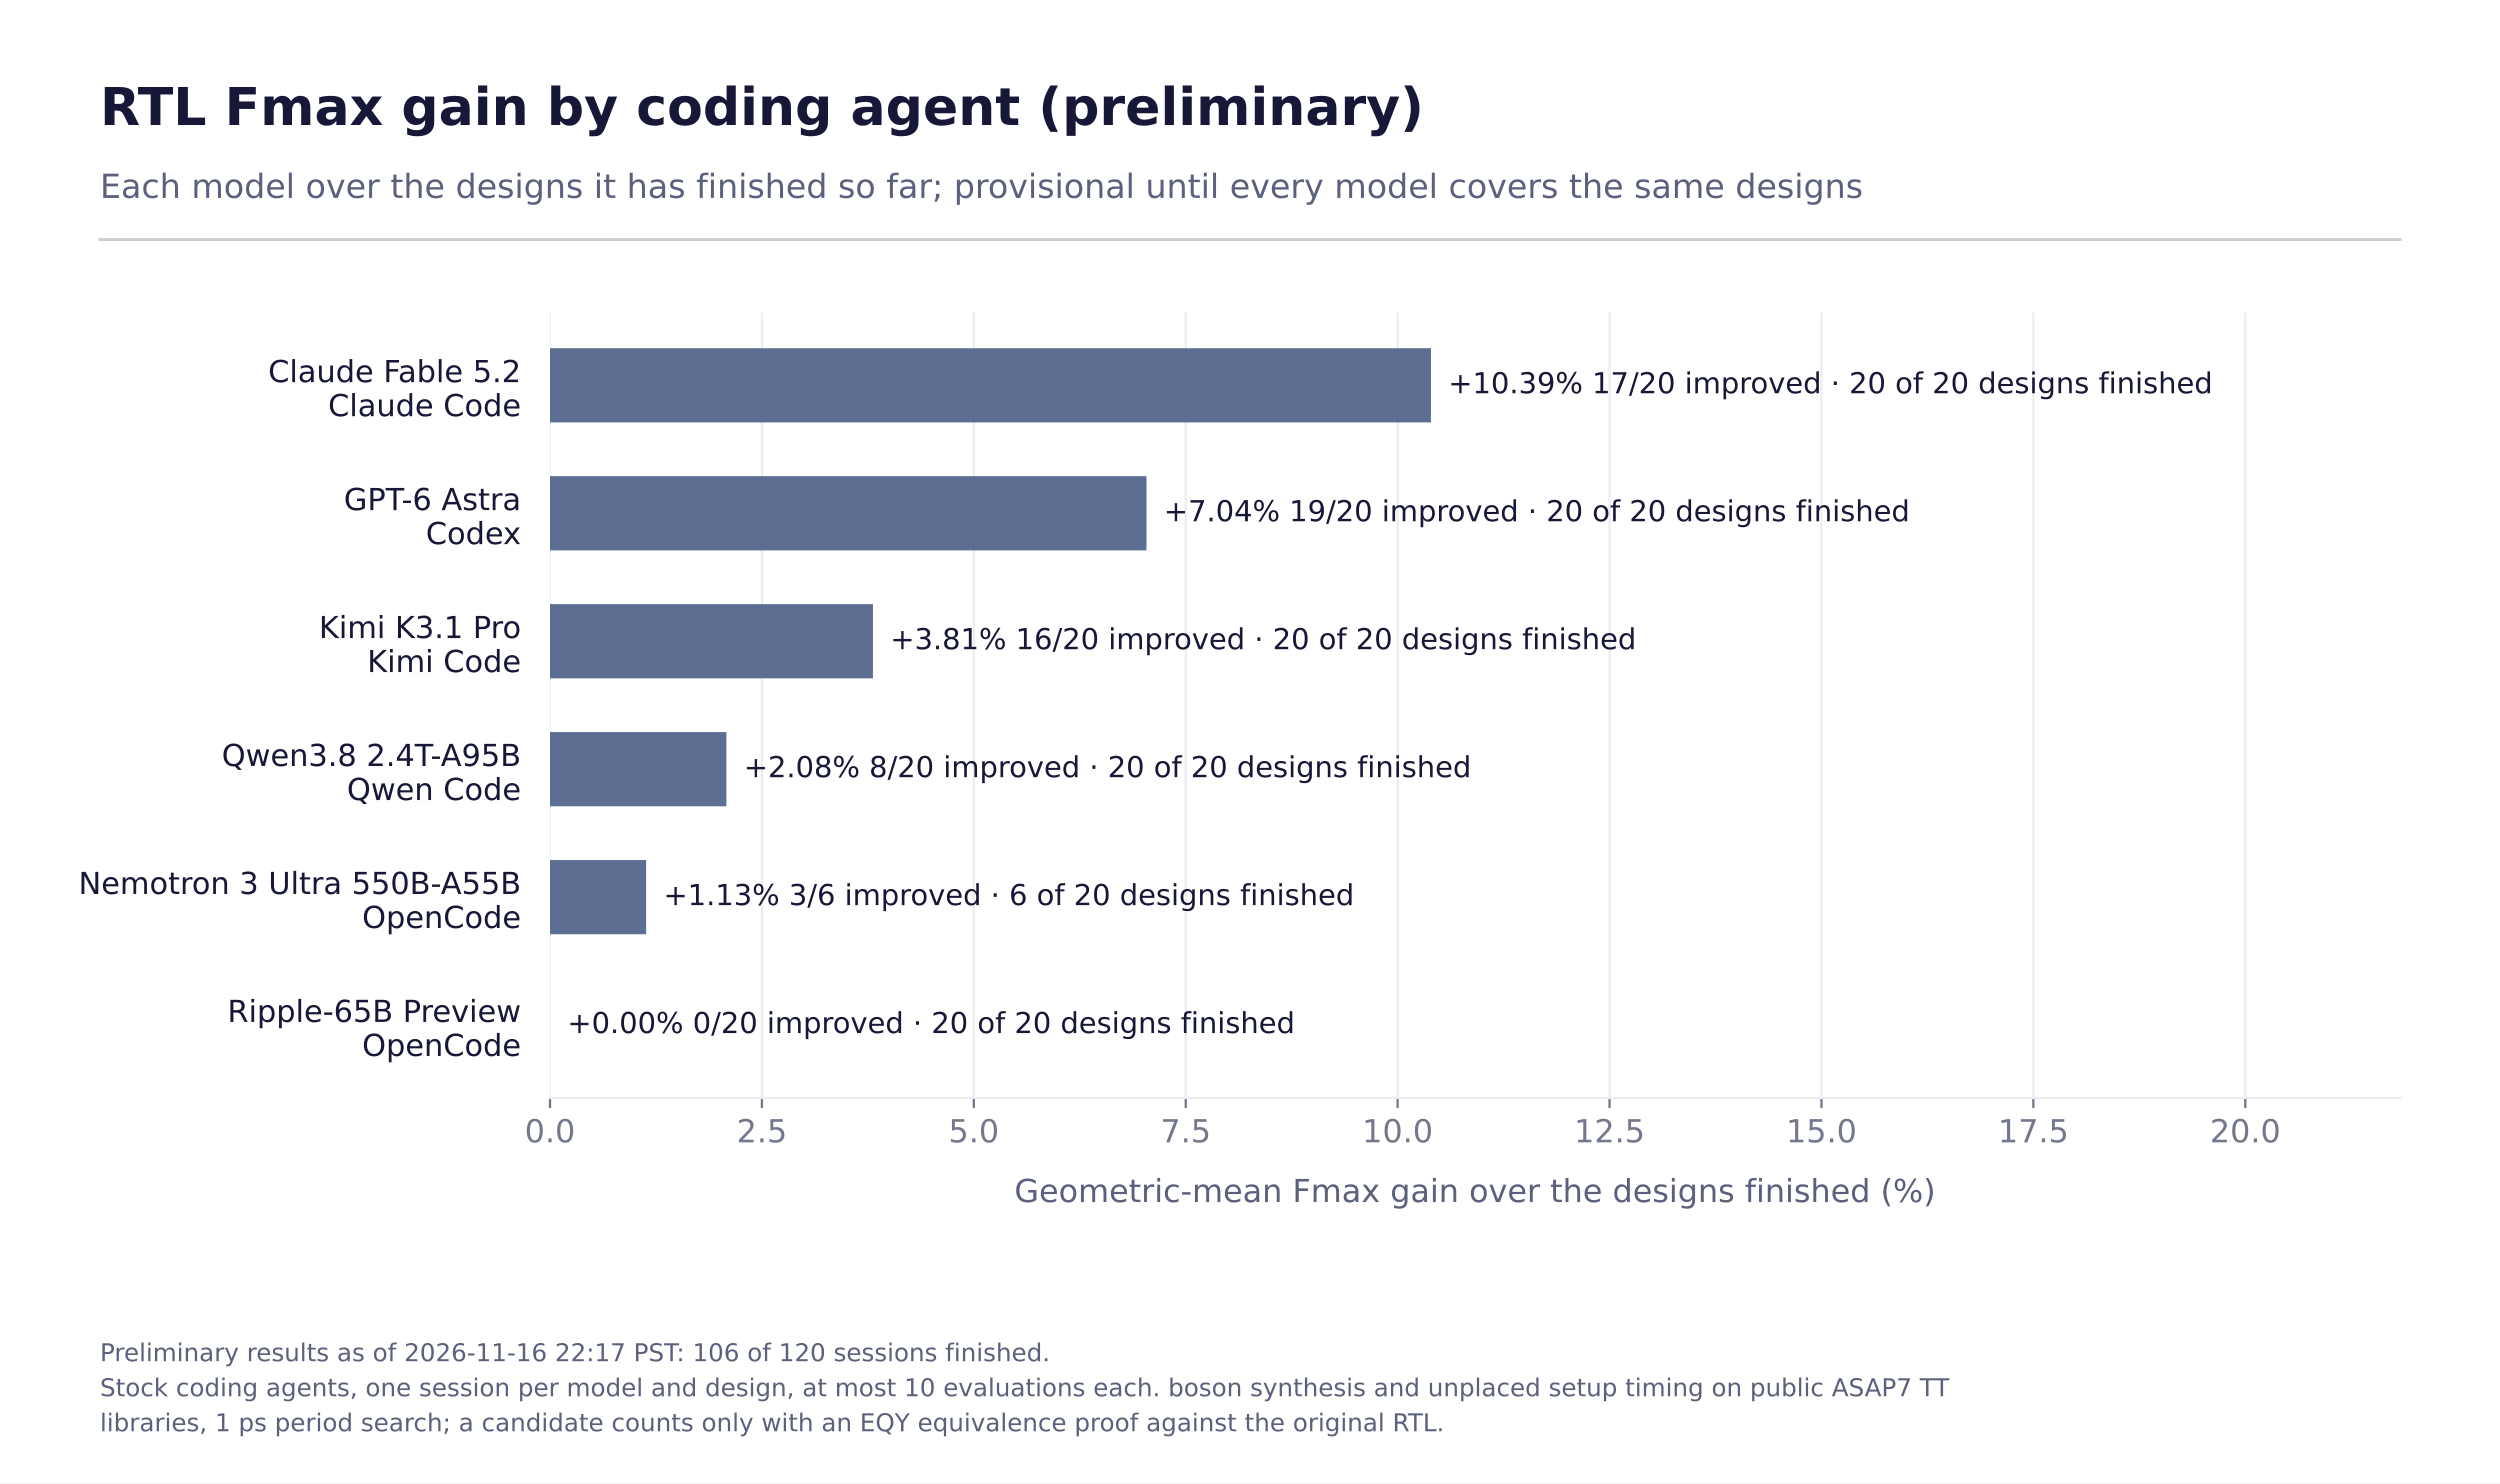
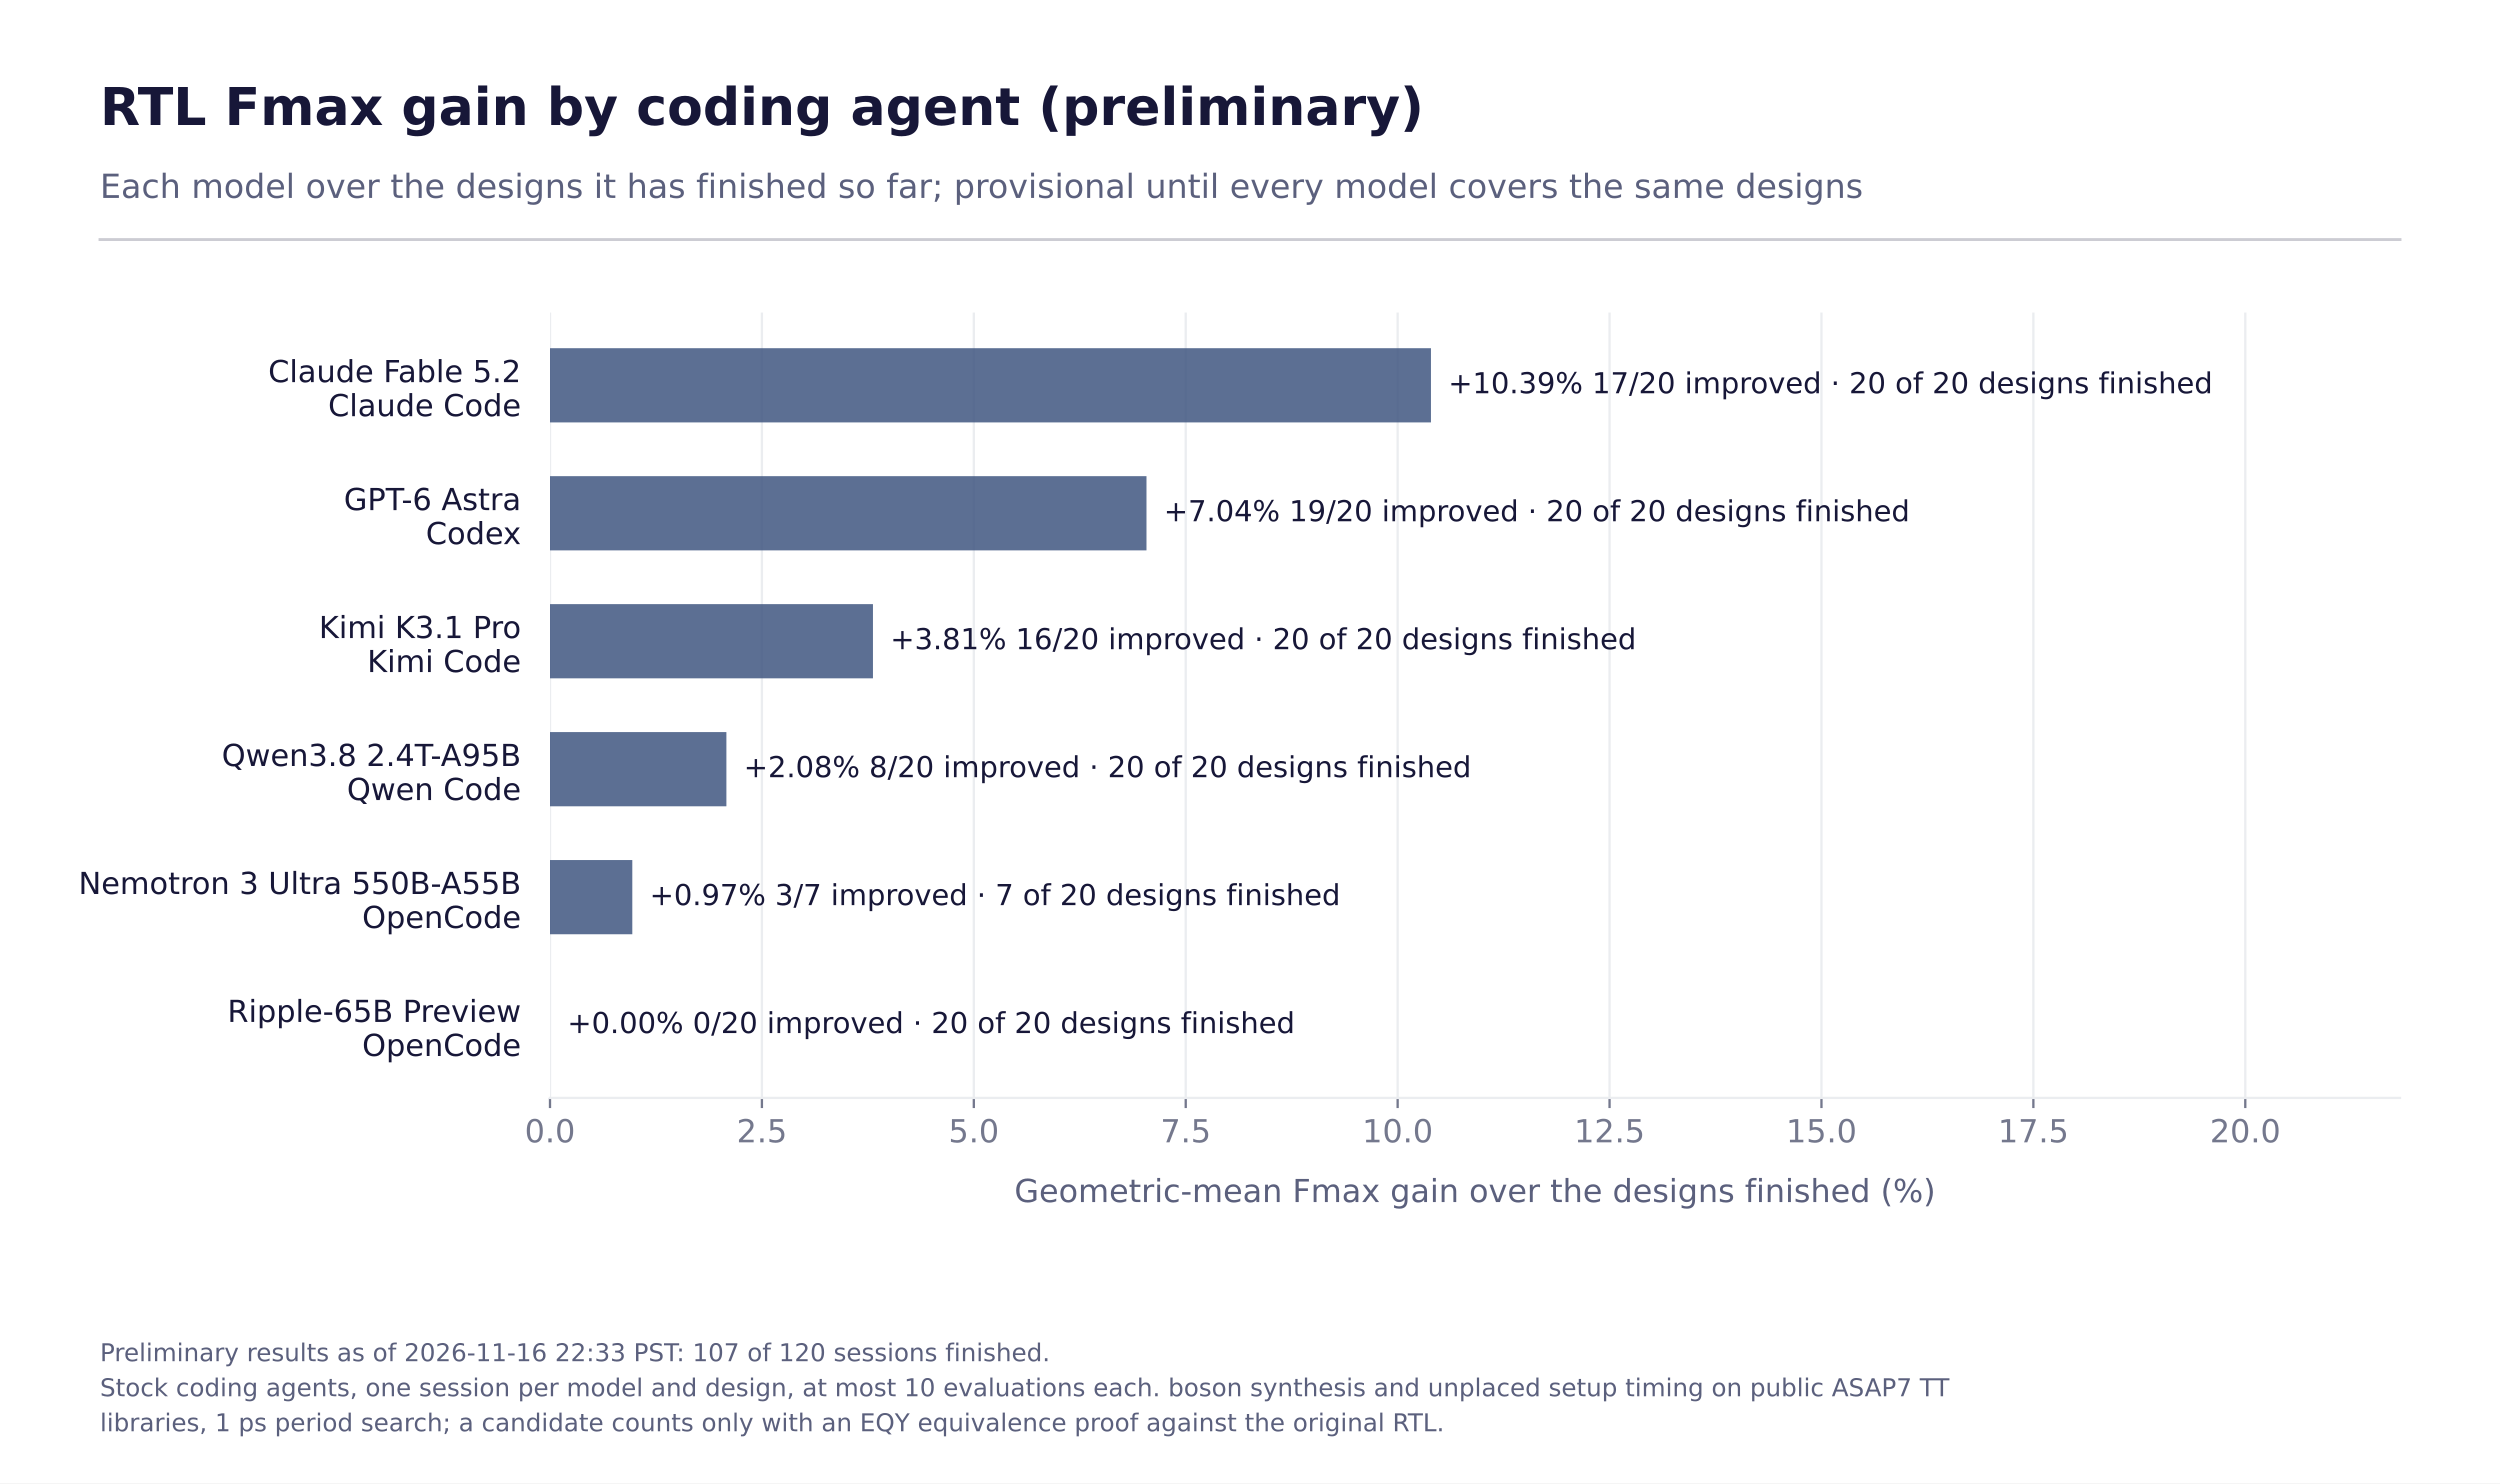
<svg xmlns="http://www.w3.org/2000/svg" xmlns:xlink="http://www.w3.org/1999/xlink" width="864pt" height="512.64pt" viewBox="0 0 864 512.64" version="1.1">
  <defs>
    <style type="text/css">*{stroke-linejoin: round; stroke-linecap: butt}</style>
  </defs>
  <g id="figure_1">
    <g id="patch_1">
      <path d="M 0 512.64  L 864 512.64  L 864 0  L 0 0  z " style="fill: #ffffff" />
    </g>
    <g id="axes_1">
      <g id="patch_2">
        <path d="M 190.08 379.44  L 829.44 379.44  L 829.44 108  L 190.08 108  z " style="fill: #ffffff" />
      </g>
      <g id="matplotlib.axis_1">
        <g id="xtick_1">
          <g id="line2d_1">
            <path d="M 190.08 379.44  L 190.08 108  " clip-path="url(#pbbf078af64)" style="fill: none; stroke: #ebedf0; stroke-width: 0.8; stroke-linecap: square" />
          </g>
          <g id="line2d_2">
            <defs>
              <path id="m93d353a957" d="M 0 0  L 0 3.5  " style="stroke: #74788d; stroke-width: 0.8" />
            </defs>
            <g>
              <use xlink:href="#m93d353a957" x="190.08" y="379.44" style="fill: #74788d; stroke: #74788d; stroke-width: 0.8" />
            </g>
          </g>
          <g id="text_1">
            <text style="fill: #74788d; font: 11px 'DejaVu Sans'; text-anchor: middle" x="190.08" y="394.798" transform="rotate(-0 190.08 394.7983)">0.0</text>
          </g>
        </g>
        <g id="xtick_2">
          <g id="line2d_3">
            <path d="M 263.316 379.44  L 263.316 108  " clip-path="url(#pbbf078af64)" style="fill: none; stroke: #ebedf0; stroke-width: 0.8; stroke-linecap: square" />
          </g>
          <g id="line2d_4">
            <g>
              <use xlink:href="#m93d353a957" x="263.316" y="379.44" style="fill: #74788d; stroke: #74788d; stroke-width: 0.8" />
            </g>
          </g>
          <g id="text_2">
            <text style="fill: #74788d; font: 11px 'DejaVu Sans'; text-anchor: middle" x="263.316" y="394.798" transform="rotate(-0 263.3161 394.7983)">2.5</text>
          </g>
        </g>
        <g id="xtick_3">
          <g id="line2d_5">
            <path d="M 336.552 379.44  L 336.552 108  " clip-path="url(#pbbf078af64)" style="fill: none; stroke: #ebedf0; stroke-width: 0.8; stroke-linecap: square" />
          </g>
          <g id="line2d_6">
            <g>
              <use xlink:href="#m93d353a957" x="336.552" y="379.44" style="fill: #74788d; stroke: #74788d; stroke-width: 0.8" />
            </g>
          </g>
          <g id="text_3">
            <text style="fill: #74788d; font: 11px 'DejaVu Sans'; text-anchor: middle" x="336.552" y="394.798" transform="rotate(-0 336.5522 394.7983)">5.0</text>
          </g>
        </g>
        <g id="xtick_4">
          <g id="line2d_7">
            <path d="M 409.788 379.44  L 409.788 108  " clip-path="url(#pbbf078af64)" style="fill: none; stroke: #ebedf0; stroke-width: 0.8; stroke-linecap: square" />
          </g>
          <g id="line2d_8">
            <g>
              <use xlink:href="#m93d353a957" x="409.788" y="379.44" style="fill: #74788d; stroke: #74788d; stroke-width: 0.8" />
            </g>
          </g>
          <g id="text_4">
            <text style="fill: #74788d; font: 11px 'DejaVu Sans'; text-anchor: middle" x="409.788" y="394.798" transform="rotate(-0 409.7883 394.7983)">7.5</text>
          </g>
        </g>
        <g id="xtick_5">
          <g id="line2d_9">
            <path d="M 483.024 379.44  L 483.024 108  " clip-path="url(#pbbf078af64)" style="fill: none; stroke: #ebedf0; stroke-width: 0.8; stroke-linecap: square" />
          </g>
          <g id="line2d_10">
            <g>
              <use xlink:href="#m93d353a957" x="483.024" y="379.44" style="fill: #74788d; stroke: #74788d; stroke-width: 0.8" />
            </g>
          </g>
          <g id="text_5">
            <text style="fill: #74788d; font: 11px 'DejaVu Sans'; text-anchor: middle" x="483.024" y="394.798" transform="rotate(-0 483.0244 394.7983)">10.0</text>
          </g>
        </g>
        <g id="xtick_6">
          <g id="line2d_11">
            <path d="M 556.261 379.44  L 556.261 108  " clip-path="url(#pbbf078af64)" style="fill: none; stroke: #ebedf0; stroke-width: 0.8; stroke-linecap: square" />
          </g>
          <g id="line2d_12">
            <g>
              <use xlink:href="#m93d353a957" x="556.261" y="379.44" style="fill: #74788d; stroke: #74788d; stroke-width: 0.8" />
            </g>
          </g>
          <g id="text_6">
            <text style="fill: #74788d; font: 11px 'DejaVu Sans'; text-anchor: middle" x="556.261" y="394.798" transform="rotate(-0 556.2605 394.7983)">12.5</text>
          </g>
        </g>
        <g id="xtick_7">
          <g id="line2d_13">
            <path d="M 629.497 379.44  L 629.497 108  " clip-path="url(#pbbf078af64)" style="fill: none; stroke: #ebedf0; stroke-width: 0.8; stroke-linecap: square" />
          </g>
          <g id="line2d_14">
            <g>
              <use xlink:href="#m93d353a957" x="629.497" y="379.44" style="fill: #74788d; stroke: #74788d; stroke-width: 0.8" />
            </g>
          </g>
          <g id="text_7">
            <text style="fill: #74788d; font: 11px 'DejaVu Sans'; text-anchor: middle" x="629.497" y="394.798" transform="rotate(-0 629.4966 394.7983)">15.0</text>
          </g>
        </g>
        <g id="xtick_8">
          <g id="line2d_15">
            <path d="M 702.733 379.44  L 702.733 108  " clip-path="url(#pbbf078af64)" style="fill: none; stroke: #ebedf0; stroke-width: 0.8; stroke-linecap: square" />
          </g>
          <g id="line2d_16">
            <g>
              <use xlink:href="#m93d353a957" x="702.733" y="379.44" style="fill: #74788d; stroke: #74788d; stroke-width: 0.8" />
            </g>
          </g>
          <g id="text_8">
            <text style="fill: #74788d; font: 11px 'DejaVu Sans'; text-anchor: middle" x="702.733" y="394.798" transform="rotate(-0 702.7327 394.7983)">17.5</text>
          </g>
        </g>
        <g id="xtick_9">
          <g id="line2d_17">
            <path d="M 775.969 379.44  L 775.969 108  " clip-path="url(#pbbf078af64)" style="fill: none; stroke: #ebedf0; stroke-width: 0.8; stroke-linecap: square" />
          </g>
          <g id="line2d_18">
            <g>
              <use xlink:href="#m93d353a957" x="775.969" y="379.44" style="fill: #74788d; stroke: #74788d; stroke-width: 0.8" />
            </g>
          </g>
          <g id="text_9">
            <text style="fill: #74788d; font: 11px 'DejaVu Sans'; text-anchor: middle" x="775.969" y="394.798" transform="rotate(-0 775.9689 394.7983)">20.0</text>
          </g>
        </g>
        <g id="text_10">
          <text style="fill: #5b607d; font: 11px 'DejaVu Sans'; text-anchor: middle" x="509.76" y="415.444" transform="rotate(-0 509.76 415.4442)">Geometric-mean Fmax gain over the designs finished (%)</text>
        </g>
      </g>
      <g id="matplotlib.axis_2">
        <g id="ytick_1">
          <g id="line2d_19" />
          <g id="text_11">
            <text style="fill: #171738; font: 10.5px 'DejaVu Sans'" transform="translate(92.68391 132.071)">Claude Fable 5.2</text>
            <text style="fill: #171738; font: 10.5px 'DejaVu Sans'" transform="translate(113.3952 143.8287)">Claude Code</text>
          </g>
        </g>
        <g id="ytick_2">
          <g id="line2d_20" />
          <g id="text_12">
            <text style="fill: #171738; font: 10.5px 'DejaVu Sans'" transform="translate(118.8322 176.2939)">GPT-6 Astra</text>
            <text style="fill: #171738; font: 10.5px 'DejaVu Sans'" transform="translate(147.1658 188.0516)">Codex</text>
          </g>
        </g>
        <g id="ytick_3">
          <g id="line2d_21" />
          <g id="text_13">
            <text style="fill: #171738; font: 10.5px 'DejaVu Sans'" transform="translate(110.2222 220.5167)">Kimi K3.1 Pro</text>
            <text style="fill: #171738; font: 10.5px 'DejaVu Sans'" transform="translate(126.9123 232.2744)">Kimi Code</text>
          </g>
        </g>
        <g id="ytick_4">
          <g id="line2d_22" />
          <g id="text_14">
            <text style="fill: #171738; font: 10.5px 'DejaVu Sans'" transform="translate(76.62383 264.7396)">Qwen3.8 2.4T-A95B</text>
            <text style="fill: #171738; font: 10.5px 'DejaVu Sans'" transform="translate(119.892 276.4973)">Qwen Code</text>
          </g>
        </g>
        <g id="ytick_5">
          <g id="line2d_23" />
          <g id="text_15">
            <text style="fill: #171738; font: 10.5px 'DejaVu Sans'" transform="translate(27.12945 308.9625)">Nemotron 3 Ultra 550B-A55B</text>
            <text style="fill: #171738; font: 10.5px 'DejaVu Sans'" transform="translate(125.1502 320.7202)">OpenCode</text>
          </g>
        </g>
        <g id="ytick_6">
          <g id="line2d_24" />
          <g id="text_16">
            <text style="fill: #171738; font: 10.5px 'DejaVu Sans'" transform="translate(78.59914 353.1853)">Ripple-65B Preview</text>
            <text style="fill: #171738; font: 10.5px 'DejaVu Sans'" transform="translate(125.1502 364.9431)">OpenCode</text>
          </g>
        </g>
      </g>
      <g id="patch_3">
        <path d="M 190.08 120.338  L 494.537 120.338  L 494.537 145.987  L 190.08 145.987  z " clip-path="url(#pbbf078af64)" style="fill: #3f5680; opacity: 0.85" />
      </g>
      <g id="patch_4">
        <path d="M 190.08 164.561  L 396.225 164.561  L 396.225 190.21  L 190.08 190.21  z " clip-path="url(#pbbf078af64)" style="fill: #3f5680; opacity: 0.85" />
      </g>
      <g id="patch_5">
        <path d="M 190.08 208.784  L 301.692 208.784  L 301.692 234.433  L 190.08 234.433  z " clip-path="url(#pbbf078af64)" style="fill: #3f5680; opacity: 0.85" />
      </g>
      <g id="patch_6">
        <path d="M 190.08 253.007  L 251.042 253.007  L 251.042 278.656  L 190.08 278.656  z " clip-path="url(#pbbf078af64)" style="fill: #3f5680; opacity: 0.85" />
      </g>
      <g id="patch_7">
-         <path d="M 190.08 297.23  L 223.3 297.23  L 223.3 322.879  L 190.08 322.879  z " clip-path="url(#pbbf078af64)" style="fill: #3f5680; opacity: 0.85" />
+         <path d="M 190.08 297.23  L 218.525 297.23  L 218.525 322.879  L 190.08 322.879  z " clip-path="url(#pbbf078af64)" style="fill: #3f5680; opacity: 0.85" />
      </g>
      <g id="patch_8">
        <path d="M 190.08 341.453  L 190.08 341.453  L 190.08 367.102  L 190.08 367.102  z " clip-path="url(#pbbf078af64)" style="fill: #3f5680; opacity: 0.85" />
      </g>
      <g id="patch_9">
        <path d="M 190.08 379.44  L 829.44 379.44  " style="fill: none; stroke: #ebedf0; stroke-width: 0.8; stroke-linejoin: miter; stroke-linecap: square" />
      </g>
      <g id="text_17">
        <text style="fill: #171738; font: 10px 'DejaVu Sans'; text-anchor: start" x="500.537" y="135.922" transform="rotate(-0 500.5371 135.9222)">+10.39%   17/20 improved · 20 of 20 designs finished</text>
      </g>
      <g id="text_18">
        <text style="fill: #171738; font: 10px 'DejaVu Sans'; text-anchor: start" x="402.225" y="180.145" transform="rotate(-0 402.225 180.1451)">+7.04%   19/20 improved · 20 of 20 designs finished</text>
      </g>
      <g id="text_19">
        <text style="fill: #171738; font: 10px 'DejaVu Sans'; text-anchor: start" x="307.692" y="224.368" transform="rotate(-0 307.6918 224.3679)">+3.81%   16/20 improved · 20 of 20 designs finished</text>
      </g>
      <g id="text_20">
        <text style="fill: #171738; font: 10px 'DejaVu Sans'; text-anchor: start" x="257.042" y="268.591" transform="rotate(-0 257.0417 268.5908)">+2.08%   8/20 improved · 20 of 20 designs finished</text>
      </g>
      <g id="text_21">
-         <text style="fill: #171738; font: 10px 'DejaVu Sans'; text-anchor: start" x="229.3" y="312.814" transform="rotate(-0 229.2999 312.8137)">+1.13%   3/6 improved · 6 of 20 designs finished</text>
+         <text style="fill: #171738; font: 10px 'DejaVu Sans'; text-anchor: start" x="224.525" y="312.814" transform="rotate(-0 224.5249 312.8137)">+0.97%   3/7 improved · 7 of 20 designs finished</text>
      </g>
      <g id="text_22">
        <text style="fill: #171738; font: 10px 'DejaVu Sans'; text-anchor: start" x="196.08" y="357.037" transform="rotate(-0 196.08 357.0366)">+0.00%   0/20 improved · 20 of 20 designs finished</text>
      </g>
    </g>
    <g id="line2d_25">
      <path d="M 34.56 82.8  L 829.44 82.8  " style="fill: none; stroke: #171738; stroke-opacity: 0.22; stroke-linecap: square" />
    </g>
    <g id="text_23">
      <text style="fill: #171738; font: 700 18px 'DejaVu Sans'; text-anchor: start" x="34.56" y="43.2" transform="rotate(-0 34.56 43.2)">RTL Fmax gain by coding agent (preliminary)</text>
    </g>
    <g id="text_24">
      <text style="fill: #5b607d; font: 11.5px 'DejaVu Sans'; text-anchor: start" x="34.56" y="68.4" transform="rotate(-0 34.56 68.4)">Each model over the designs it has finished so far; provisional until every model covers the same designs</text>
    </g>
    <g id="text_25">
-       <text style="fill: #5b607d; font: 8.5px 'DejaVu Sans'" transform="translate(34.56 470.4368)">Preliminary results as of 2026-11-16 22:17 PST: 106 of 120 sessions finished.</text>
+       <text style="fill: #5b607d; font: 8.5px 'DejaVu Sans'" transform="translate(34.56 470.4368)">Preliminary results as of 2026-11-16 22:33 PST: 107 of 120 sessions finished.</text>
      <text style="fill: #5b607d; font: 8.5px 'DejaVu Sans'" transform="translate(34.56 482.5384)">Stock coding agents, one session per model and design, at most 10 evaluations each. boson synthesis and unplaced setup timing on public ASAP7 TT</text>
      <text style="fill: #5b607d; font: 8.5px 'DejaVu Sans'" transform="translate(34.56 494.64)">libraries, 1 ps period search; a candidate counts only with an EQY equivalence proof against the original RTL.</text>
    </g>
  </g>
  <defs>
    <clipPath id="pbbf078af64">
      <rect x="190.08" y="108" width="639.36" height="271.44" />
    </clipPath>
  </defs>
</svg>
